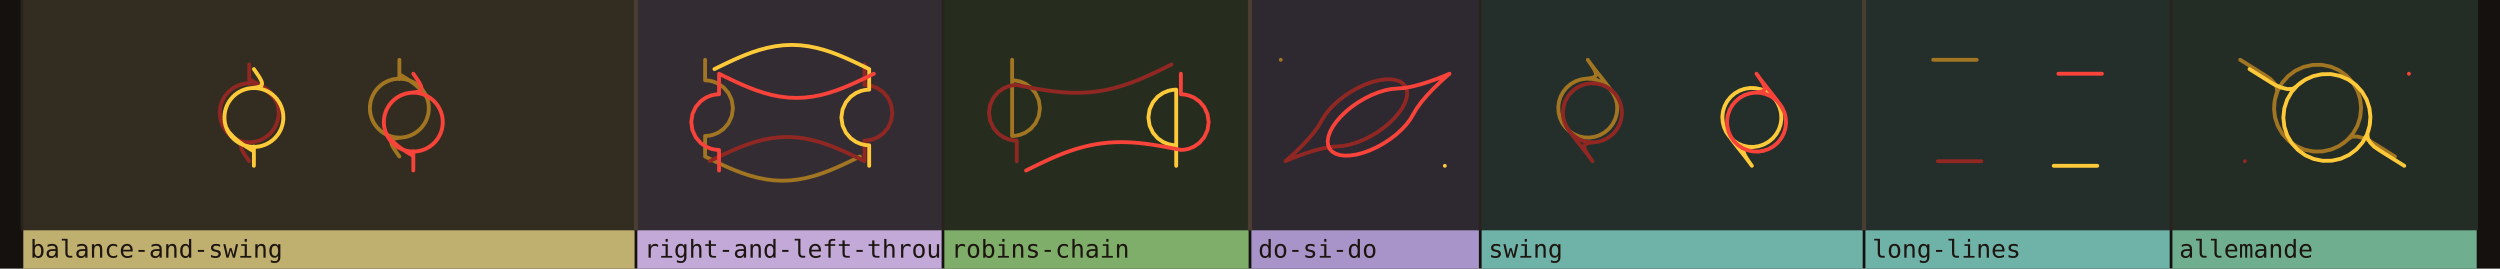
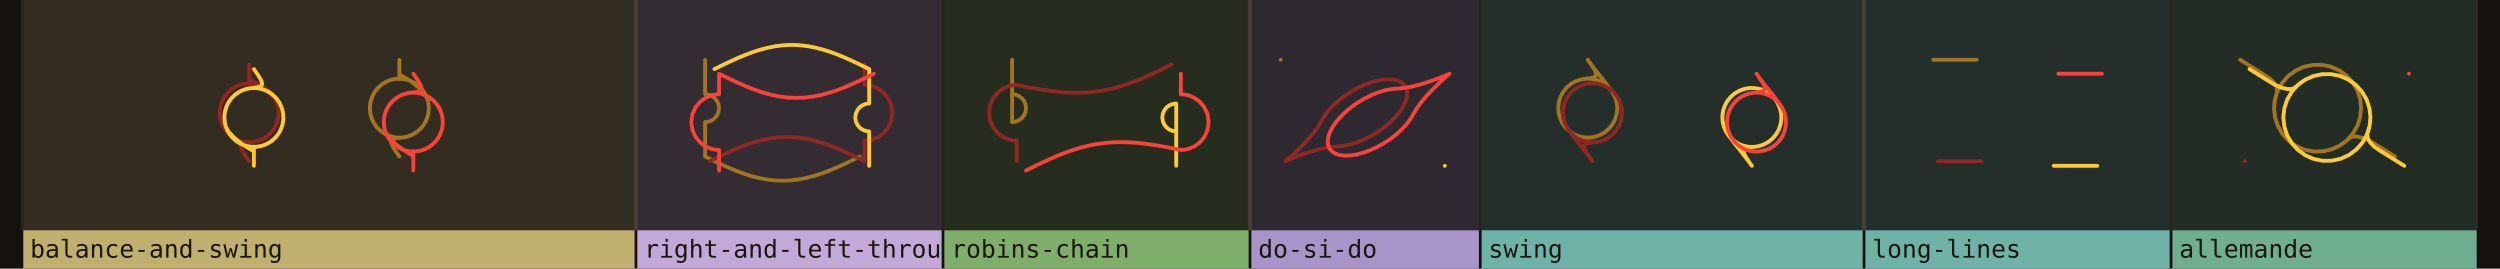
<svg xmlns="http://www.w3.org/2000/svg" viewBox="0 0 912 98" width="912" height="98" role="img">
  <rect width="912" height="98" fill="#14110f" />
  <svg x="8" y="0" width="224" height="84" viewBox="0 0 224 84">
    <rect width="224" height="84" fill="#c0b070" fill-opacity="0.18" />
    <path d="M137.69 21.81L137.69 22.12L137.69 22.92L137.69 24.01L137.69 25.22L137.69 26.33L137.69 27.19L137.69 27.91L137.69 28.48L137.69 28.81L137.69 28.87L137.69 28.87L137.69 28.87L137.69 28.87L137.69 28.84L137.69 28.52L137.69 27.95L137.69 27.25L137.69 26.48L137.69 25.8L137.69 25.33L137.69 25.2L137.69 25.2L137.69 25.2L137.69 25.2L137.69 25.2L137.69 25.2L137.69 25.2L137.69 25.2L137.69 25.5L137.69 26.15L137.69 26.81L137.69 27.1L137.95 27.26L138.7 27.69L139.88 28.4L141.42 29.4L143.24 30.72L145.14 32.34L146.82 34.16L147.86 35.93L148.3 37.66L148.45 39.64L148.23 41.65L147.63 43.58L146.69 45.36L145.43 46.94L143.89 48.25L142.14 49.26L140.23 49.92L138.23 50.21L136.21 50.12L134.25 49.66L132.4 48.84L130.74 47.68L129.33 46.24L128.2 44.56L127.42 42.7L126.99 40.73L126.94 38.71L127.27 36.71L127.97 34.82L129 33.08L130.35 31.57L131.95 30.34L133.75 29.43L135.69 28.87L137.71 28.69L139.72 28.88L141.66 29.44L143.46 30.36L145.05 31.6L146.39 33.12L147.42 34.85L148.11 36.75L148.43 38.75L148.37 40.77L147.94 42.74L147.15 44.6L146.02 46.28L144.6 47.71L142.93 48.86L141.09 49.67L139.12 50.13L137.1 50.21L135.1 49.91L133.19 49.24L131.44 48.23L129.91 46.91L128.66 45.33L127.72 43.54L127.13 41.6L126.92 39.6L127.08 37.58L127.62 35.63L128.51 33.82L129.72 32.21L131.22 30.85L132.94 29.79L134.83 29.07L136.82 28.72L138.84 28.75L140.82 29.15L142.69 29.92L144.38 31.02L145.84 32.42L147.01 34.06L147.85 35.9L148.34 37.86L148.45 39.88L148.18 41.88L147.54 43.8L146.55 45.56L145.26 47.11L143.69 48.39L141.92 49.36L140.05 49.96L138.3 50.21L136.76 50.4L135.6 50.69L134.91 51.13L134.69 51.76L134.86 52.58L135.32 53.55L135.95 54.57L136.6 55.54L137.17 56.36L137.55 56.9L137.69 57.1" fill="none" stroke="#a17521" stroke-width="1.4" stroke-linecap="round" stroke-linejoin="round" />
    <path d="M82.92 23.51L82.92 23.82L82.92 24.61L82.92 25.71L82.92 26.91L82.92 28.03L82.92 28.89L82.92 29.61L82.92 30.17L82.92 30.51L82.92 30.56L82.92 30.56L82.92 30.56L82.92 30.56L82.92 30.53L82.92 30.22L82.92 29.65L82.92 28.95L82.92 28.18L82.92 27.49L82.92 27.03L82.92 26.9L82.92 26.9L82.92 26.9L82.92 26.9L82.92 26.9L82.92 26.9L82.92 26.9L82.92 26.9L82.92 27.2L82.92 27.85L82.92 28.5L82.92 28.8L83.19 28.95L83.94 29.39L85.11 30.1L86.66 31.1L88.48 32.41L90.38 34.03L92.06 35.86L93.09 37.62L93.54 39.36L93.69 41.33L93.46 43.34L92.87 45.27L91.92 47.06L90.66 48.64L89.13 49.95L87.37 50.96L85.46 51.62L83.47 51.91L81.45 51.82L79.48 51.36L77.63 50.53L75.98 49.38L74.56 47.94L73.44 46.26L72.65 44.4L72.23 42.42L72.18 40.4L72.51 38.41L73.2 36.51L74.24 34.78L75.58 33.27L77.18 32.04L78.99 31.13L80.93 30.57L82.94 30.38L84.95 30.58L86.89 31.14L88.69 32.06L90.29 33.3L91.63 34.81L92.66 36.55L93.34 38.45L93.67 40.44L93.61 42.46L93.18 44.44L92.38 46.3L91.25 47.97L89.83 49.41L88.17 50.55L86.32 51.37L84.35 51.82L82.33 51.9L80.33 51.61L78.43 50.94L76.68 49.93L75.15 48.61L73.89 47.02L72.96 45.23L72.37 43.3L72.15 41.29L72.32 39.28L72.85 37.33L73.74 35.52L74.96 33.9L76.45 32.54L78.17 31.49L80.06 30.77L82.05 30.42L84.07 30.44L86.05 30.85L87.92 31.61L89.61 32.72L91.07 34.12L92.24 35.76L93.09 37.6L93.57 39.56L93.68 41.58L93.41 43.58L92.77 45.5L91.79 47.26L90.49 48.81L88.93 50.09L87.15 51.05L85.29 51.66L83.54 51.91L81.99 52.1L80.83 52.38L80.14 52.82L79.92 53.46L80.1 54.28L80.56 55.24L81.18 56.26L81.83 57.24L82.4 58.05L82.78 58.6L82.92 58.8" fill="none" stroke="#902722" stroke-width="1.4" stroke-linecap="round" stroke-linejoin="round" />
    <path d="M84.62 60.49L84.62 60.18L84.62 59.39L84.62 58.29L84.62 57.09L84.62 55.97L84.62 55.11L84.62 54.39L84.62 53.83L84.62 53.49L84.62 53.44L84.62 53.44L84.62 53.44L84.62 53.44L84.62 53.47L84.62 53.78L84.62 54.35L84.62 55.05L84.62 55.82L84.62 56.51L84.62 56.97L84.62 57.1L84.62 57.1L84.62 57.1L84.62 57.1L84.62 57.1L84.62 57.1L84.62 57.1L84.62 57.1L84.62 56.8L84.62 56.15L84.62 55.5L84.62 55.2L84.35 55.05L83.6 54.61L82.43 53.9L80.88 52.9L79.06 51.59L77.16 49.97L75.48 48.14L74.44 46.38L74 44.64L73.85 42.67L74.07 40.66L74.67 38.73L75.61 36.94L76.88 35.36L78.41 34.05L80.16 33.04L82.07 32.38L84.07 32.09L86.09 32.18L88.06 32.64L89.9 33.47L91.56 34.62L92.98 36.06L94.1 37.74L94.89 39.6L95.31 41.58L95.36 43.6L95.03 45.59L94.34 47.49L93.3 49.22L91.95 50.73L90.35 51.96L88.55 52.87L86.61 53.43L84.6 53.62L82.59 53.42L80.65 52.86L78.85 51.94L77.25 50.7L75.91 49.19L74.88 47.45L74.19 45.55L73.87 43.56L73.93 41.54L74.36 39.56L75.16 37.7L76.28 36.03L77.7 34.59L79.37 33.45L81.22 32.63L83.19 32.18L85.2 32.1L87.2 32.39L89.11 33.06L90.86 34.07L92.39 35.39L93.64 36.98L94.58 38.77L95.17 40.7L95.39 42.71L95.22 44.72L94.69 46.67L93.79 48.48L92.58 50.1L91.09 51.46L89.36 52.51L87.48 53.23L85.49 53.58L83.47 53.56L81.49 53.15L79.62 52.39L77.92 51.28L76.46 49.88L75.29 48.24L74.45 46.4L73.97 44.44L73.86 42.42L74.13 40.42L74.76 38.5L75.75 36.74L77.05 35.19L78.61 33.91L80.38 32.95L82.25 32.34L84 32.09L85.54 31.9L86.7 31.62L87.39 31.18L87.62 30.54L87.44 29.72L86.98 28.76L86.36 27.74L85.7 26.76L85.14 25.95L84.76 25.4L84.62 25.2" fill="none" stroke="#ffca39" stroke-width="1.4" stroke-linecap="round" stroke-linejoin="round" />
    <path d="M142.78 62.19L142.78 61.88L142.78 61.08L142.78 59.99L142.78 58.78L142.78 57.67L142.78 56.81L142.78 56.09L142.78 55.52L142.78 55.19L142.78 55.13L142.78 55.13L142.78 55.13L142.78 55.13L142.78 55.16L142.78 55.48L142.78 56.05L142.78 56.75L142.78 57.52L142.78 58.2L142.78 58.67L142.78 58.8L142.78 58.8L142.78 58.8L142.78 58.8L142.78 58.8L142.78 58.8L142.78 58.8L142.78 58.8L142.78 58.5L142.78 57.85L142.78 57.19L142.78 56.9L142.51 56.74L141.76 56.31L140.58 55.6L139.04 54.6L137.22 53.28L135.32 51.66L133.64 49.84L132.6 48.07L132.16 46.34L132.01 44.36L132.23 42.35L132.83 40.42L133.77 38.64L135.03 37.06L136.57 35.75L138.32 34.74L140.23 34.08L142.23 33.79L144.25 33.88L146.22 34.34L148.06 35.16L149.72 36.32L151.14 37.76L152.26 39.44L153.04 41.3L153.47 43.27L153.52 45.29L153.19 47.29L152.5 49.18L151.46 50.92L150.11 52.43L148.51 53.66L146.71 54.57L144.77 55.13L142.76 55.31L140.74 55.12L138.81 54.56L137.01 53.64L135.41 52.4L134.07 50.88L133.04 49.15L132.35 47.25L132.03 45.25L132.09 43.23L132.52 41.26L133.32 39.4L134.44 37.72L135.86 36.29L137.53 35.14L139.38 34.33L141.35 33.87L143.36 33.79L145.36 34.09L147.27 34.76L149.02 35.77L150.55 37.09L151.8 38.67L152.74 40.46L153.33 42.4L153.54 44.4L153.38 46.42L152.85 48.37L151.95 50.18L150.74 51.79L149.25 53.15L147.52 54.21L145.63 54.93L143.65 55.28L141.62 55.25L139.65 54.85L137.78 54.08L136.08 52.98L134.62 51.58L133.45 49.94L132.61 48.1L132.13 46.14L132.02 44.12L132.29 42.12L132.92 40.2L133.91 38.44L135.21 36.89L136.77 35.61L138.54 34.64L140.41 34.04L142.16 33.79L143.7 33.6L144.86 33.31L145.55 32.87L145.78 32.24L145.6 31.42L145.14 30.45L144.52 29.43L143.86 28.46L143.3 27.64L142.92 27.1L142.78 26.9" fill="none" stroke="#f8433a" stroke-width="1.4" stroke-linecap="round" stroke-linejoin="round" />
  </svg>
  <path d="M8 0L8 84" stroke="#2a221c" stroke-width="1" fill="none" />
  <svg x="8" y="84" width="224" height="14" viewBox="0 0 224 14">
    <rect x="0.5" width="223" height="14" fill="#c0b070" />
    <text x="3" y="10" fill="#1d1510" font-size="9" font-family="ui-monospace, Menlo, monospace">balance-and-swing</text>
  </svg>
  <svg x="232" y="0" width="112" height="84" viewBox="0 0 112 84">
    <rect width="112" height="84" fill="#c2a9d8" fill-opacity="0.18" />
-     <path d="M81.69 57.1L81.47 57.2L80.86 57.5L79.88 57.98L78.56 58.63L76.93 59.41L75.02 60.3L72.86 61.26L70.49 62.25L67.94 63.21L65.22 64.1L62.39 64.85L59.46 65.43L56.47 65.8L53.45 65.92L50.43 65.8L47.45 65.43L44.52 64.85L41.68 64.1L38.97 63.21L36.42 62.25L34.05 61.26L31.89 60.3L29.98 59.41L28.35 58.63L27.03 57.98L26.05 57.5L25.43 57.2L25.22 57.1L25.22 56.78L25.22 55.93L25.22 54.73L25.22 53.35L25.22 51.97L25.22 50.77L25.22 49.92L25.22 49.6L25.58 49.59L26.59 49.51L28.12 49.18L30.01 48.4L31.98 47.02L33.73 44.99L34.94 42.38L35.37 39.45L34.94 36.52L33.73 33.92L31.98 31.88L30.01 30.51L28.12 29.73L26.59 29.4L25.58 29.32L25.22 29.31L25.22 29.16L25.22 28.75L25.22 28.14L25.22 27.36L25.22 26.49L25.22 25.56L25.22 24.63L25.22 23.75L25.22 22.98L25.22 22.37L25.22 21.96L25.22 21.81" fill="none" stroke="#a17521" stroke-width="1.4" stroke-linecap="round" stroke-linejoin="round" />
+     <path d="M81.69 57.1L81.47 57.2L80.86 57.5L79.88 57.98L78.56 58.63L76.93 59.41L75.02 60.3L72.86 61.26L70.49 62.25L67.94 63.21L65.22 64.1L62.39 64.85L59.46 65.43L56.47 65.8L53.45 65.92L50.43 65.8L47.45 65.43L44.52 64.85L41.68 64.1L38.97 63.21L36.42 62.25L34.05 61.26L31.89 60.3L29.98 59.41L28.35 58.63L27.03 57.98L26.05 57.5L25.43 57.2L25.22 57.1L25.22 56.56L25.22 55.13L25.22 53.12L25.22 50.81L25.22 48.5L25.22 46.49L25.22 45.07L25.22 44.53L25.4 44.52L25.91 44.48L26.67 44.32L27.61 43.93L28.6 43.24L29.48 42.22L30.08 40.92L30.3 39.45L30.08 37.99L29.48 36.69L28.6 35.67L27.61 34.98L26.67 34.59L25.91 34.43L25.4 34.38L25.22 34.38L25.22 34.13L25.22 33.45L25.22 32.42L25.22 31.12L25.22 29.65L25.22 28.1L25.22 26.54L25.22 25.07L25.22 23.77L25.22 22.74L25.22 22.06L25.22 21.81" fill="none" stroke="#a17521" stroke-width="1.4" stroke-linecap="round" stroke-linejoin="round" />
    <path d="M26.92 58.8L27.13 58.69L27.74 58.39L28.73 57.91L30.05 57.27L31.68 56.49L33.59 55.6L35.74 54.64L38.11 53.65L40.67 52.69L43.38 51.8L46.22 51.04L49.14 50.46L52.13 50.1L55.15 49.97L58.17 50.1L61.16 50.46L64.09 51.04L66.92 51.8L69.63 52.69L72.19 53.65L74.56 54.64L76.72 55.6L78.62 56.49L80.26 57.27L81.58 57.91L82.56 58.39L83.17 58.69L83.38 58.8L83.38 58.47L83.38 57.62L83.38 56.42L83.38 55.05L83.38 53.67L83.38 52.47L83.38 51.62L83.38 51.3L83.74 51.29L84.75 51.2L86.28 50.87L88.17 50.1L90.14 48.72L91.89 46.68L93.1 44.08L93.53 41.15L93.1 38.22L91.89 35.62L90.14 33.58L88.17 32.2L86.28 31.43L84.75 31.1L83.74 31.01L83.38 31.01L83.38 30.86L83.38 30.45L83.38 29.83L83.38 29.06L83.38 28.19L83.38 27.26L83.38 26.33L83.38 25.45L83.38 24.68L83.38 24.06L83.38 23.65L83.38 23.51" fill="none" stroke="#902722" stroke-width="1.4" stroke-linecap="round" stroke-linejoin="round" />
-     <path d="M28.62 25.2L28.83 25.1L29.44 24.8L30.42 24.32L31.74 23.68L33.38 22.9L35.28 22.01L37.44 21.05L39.81 20.06L42.37 19.09L45.08 18.21L47.91 17.45L50.84 16.87L53.83 16.51L56.85 16.38L59.87 16.51L62.86 16.87L65.78 17.45L68.62 18.21L71.33 19.09L73.89 20.06L76.26 21.05L78.41 22.01L80.32 22.9L81.95 23.68L83.27 24.32L84.26 24.8L84.87 25.1L85.08 25.2L85.08 25.53L85.08 26.38L85.08 27.58L85.08 28.95L85.08 30.33L85.08 31.53L85.08 32.38L85.08 32.7L84.72 32.71L83.71 32.8L82.18 33.13L80.3 33.9L78.32 35.28L76.58 37.32L75.37 39.92L74.93 42.85L75.37 45.78L76.58 48.38L78.32 50.42L80.3 51.8L82.18 52.57L83.71 52.9L84.72 52.99L85.08 52.99L85.08 53.14L85.08 53.55L85.08 54.17L85.08 54.94L85.08 55.81L85.08 56.74L85.08 57.67L85.08 58.55L85.08 59.32L85.08 59.94L85.08 60.35L85.08 60.49" fill="none" stroke="#ffca39" stroke-width="1.4" stroke-linecap="round" stroke-linejoin="round" />
+     <path d="M28.62 25.2L28.83 25.1L29.44 24.8L30.42 24.32L31.74 23.68L33.38 22.9L35.28 22.01L37.44 21.05L39.81 20.06L42.37 19.09L45.08 18.21L47.91 17.45L50.84 16.87L53.83 16.51L56.85 16.38L59.87 16.51L62.86 16.87L65.78 17.45L68.62 18.21L71.33 19.09L73.89 20.06L76.26 21.05L78.41 22.01L80.32 22.9L81.95 23.68L83.27 24.32L84.26 24.8L84.87 25.1L85.08 25.2L85.08 25.74L85.08 27.17L85.08 29.18L85.08 31.49L85.08 33.8L85.08 35.81L85.08 37.24L85.08 37.78L84.9 37.78L84.4 37.82L83.63 37.99L82.69 38.37L81.7 39.06L80.83 40.08L80.22 41.38L80.01 42.85L80.22 44.31L80.83 45.61L81.7 46.63L82.69 47.32L83.63 47.71L84.4 47.88L84.9 47.92L85.08 47.92L85.08 48.17L85.08 48.85L85.08 49.89L85.08 51.18L85.08 52.65L85.08 54.21L85.08 55.76L85.08 57.23L85.08 58.53L85.08 59.56L85.08 60.25L85.08 60.49" fill="none" stroke="#ffca39" stroke-width="1.4" stroke-linecap="round" stroke-linejoin="round" />
    <path d="M86.78 26.9L86.57 27L85.95 27.3L84.97 27.79L83.65 28.43L82.02 29.21L80.11 30.1L77.95 31.06L75.58 32.05L73.03 33.01L70.32 33.9L67.48 34.66L64.55 35.23L61.57 35.6L58.55 35.72L55.53 35.6L52.54 35.23L49.61 34.66L46.78 33.9L44.06 33.01L41.51 32.05L39.14 31.06L36.98 30.1L35.07 29.21L33.44 28.43L32.12 27.79L31.14 27.3L30.53 27L30.31 26.9L30.31 27.22L30.31 28.07L30.31 29.27L30.31 30.65L30.31 32.03L30.31 33.23L30.31 34.08L30.31 34.4L29.96 34.41L28.95 34.49L27.41 34.82L25.53 35.6L23.56 36.98L21.81 39.01L20.6 41.62L20.17 44.55L20.6 47.48L21.81 50.08L23.56 52.12L25.53 53.49L27.41 54.27L28.95 54.6L29.96 54.68L30.31 54.69L30.31 54.84L30.31 55.25L30.31 55.86L30.31 56.64L30.31 57.51L30.31 58.44L30.31 59.37L30.31 60.25L30.31 61.02L30.31 61.63L30.31 62.04L30.31 62.19" fill="none" stroke="#f8433a" stroke-width="1.4" stroke-linecap="round" stroke-linejoin="round" />
  </svg>
  <path d="M232 0L232 84" stroke="#2a221c" stroke-width="1" fill="none" />
  <svg x="232" y="84" width="112" height="14" viewBox="0 0 112 14">
    <rect x="0.5" width="111" height="14" fill="#c2a9d8" />
    <text x="3" y="10" fill="#1d1510" font-size="9" font-family="ui-monospace, Menlo, monospace">right-and-left-through</text>
  </svg>
  <svg x="344" y="0" width="112" height="84" viewBox="0 0 112 84">
    <rect width="112" height="84" fill="#7fae6a" fill-opacity="0.18" />
-     <path d="M25.22 21.81L25.22 21.87L25.22 22.06L25.22 22.36L25.22 22.76L25.22 23.27L25.22 23.87L25.22 24.55L25.22 25.32L25.22 26.15L25.22 27.05L25.22 28.01L25.22 29.01L25.22 30.06L25.22 31.15L25.22 32.26L25.22 33.4L25.22 34.55L25.22 35.7L25.22 36.86L25.22 38.01L25.22 39.15L25.22 40.26L25.22 41.35L25.22 42.4L25.22 43.4L25.22 44.36L25.22 45.26L25.22 46.09L25.22 46.86L25.22 47.54L25.22 48.14L25.22 48.65L25.22 49.05L25.22 49.35L25.22 49.54L25.22 49.6L25.58 49.59L26.59 49.51L28.12 49.18L30.01 48.4L31.98 47.02L33.73 44.99L34.94 42.38L35.37 39.45L34.94 36.52L33.73 33.92L31.98 31.88L30.01 30.51L28.12 29.73L26.59 29.4L25.58 29.32L25.22 29.31L25.22 29.16L25.22 28.75L25.22 28.14L25.22 27.36L25.22 26.49L25.22 25.56L25.22 24.63L25.22 23.75L25.22 22.98L25.22 22.37L25.22 21.96L25.22 21.81" fill="none" stroke="#a17521" stroke-width="1.4" stroke-linecap="round" stroke-linejoin="round" />
+     <path d="M25.22 21.81L25.22 21.88L25.22 22.06L25.22 22.37L25.22 22.79L25.22 23.3L25.22 23.91L25.22 24.6L25.22 25.36L25.22 26.19L25.22 27.08L25.22 28.02L25.22 29L25.22 30.01L25.22 31.05L25.22 32.11L25.22 33.17L25.22 34.23L25.22 35.29L25.22 36.33L25.22 37.34L25.22 38.32L25.22 39.26L25.22 40.15L25.22 40.98L25.22 41.74L25.22 42.43L25.22 43.04L25.22 43.55L25.22 43.97L25.22 44.27L25.22 44.46L25.22 44.53L25.22 44.53L25.22 44.53L25.22 44.53L25.22 44.53L25.4 44.52L25.91 44.48L26.67 44.32L27.61 43.93L28.6 43.24L29.48 42.22L30.08 40.92L30.3 39.45L30.08 37.99L29.48 36.69L28.6 35.67L27.61 34.98L26.67 34.59L25.91 34.43L25.4 34.38L25.22 34.38L25.22 34.13L25.22 33.45L25.22 32.42L25.22 31.12L25.22 29.65L25.22 28.1L25.22 26.54L25.22 25.07L25.22 23.77L25.22 22.74L25.22 22.06L25.22 21.81" fill="none" stroke="#a17521" stroke-width="1.4" stroke-linecap="round" stroke-linejoin="round" />
    <path d="M83.38 23.51L83.26 23.57L82.9 23.75L82.32 24.03L81.53 24.42L80.55 24.91L79.39 25.47L78.06 26.12L76.57 26.82L74.94 27.56L73.19 28.34L71.31 29.13L69.34 29.9L67.27 30.65L65.11 31.35L62.9 31.99L60.62 32.55L58.31 33.01L55.96 33.38L53.61 33.64L51.25 33.79L48.91 33.85L46.6 33.81L44.34 33.7L42.15 33.51L40.04 33.28L38.02 33.01L36.13 32.72L34.36 32.42L32.74 32.13L31.29 31.86L30.02 31.62L28.94 31.41L28.08 31.24L27.45 31.11L27.05 31.03L26.92 31.01L26.56 31.01L25.55 31.1L24.02 31.43L22.14 32.2L20.16 33.58L18.42 35.62L17.21 38.22L16.77 41.15L17.21 44.08L18.42 46.68L20.16 48.72L22.14 50.1L24.02 50.87L25.55 51.2L26.56 51.29L26.92 51.3L26.92 51.44L26.92 51.85L26.92 52.47L26.92 53.24L26.92 54.12L26.92 55.05L26.92 55.98L26.92 56.85L26.92 57.62L26.92 58.24L26.92 58.65L26.92 58.8" fill="none" stroke="#902722" stroke-width="1.4" stroke-linecap="round" stroke-linejoin="round" />
-     <path d="M85.08 60.49L85.08 60.43L85.08 60.25L85.08 59.95L85.08 59.54L85.08 59.03L85.08 58.43L85.08 57.75L85.08 56.99L85.08 56.15L85.08 55.25L85.08 54.29L85.08 53.29L85.08 52.24L85.08 51.15L85.08 50.04L85.08 48.9L85.08 47.75L85.08 46.6L85.08 45.44L85.08 44.29L85.08 43.16L85.08 42.04L85.08 40.96L85.08 39.91L85.08 38.9L85.08 37.94L85.08 37.05L85.08 36.21L85.08 35.45L85.08 34.76L85.08 34.16L85.08 33.66L85.08 33.25L85.08 32.95L85.08 32.77L85.08 32.7L84.72 32.71L83.71 32.8L82.18 33.13L80.3 33.9L78.32 35.28L76.58 37.32L75.37 39.92L74.93 42.85L75.37 45.78L76.58 48.38L78.32 50.42L80.3 51.8L82.18 52.57L83.71 52.9L84.72 52.99L85.08 52.99L85.08 53.14L85.08 53.55L85.08 54.17L85.08 54.94L85.08 55.81L85.08 56.74L85.08 57.67L85.08 58.55L85.08 59.32L85.08 59.94L85.08 60.35L85.08 60.49" fill="none" stroke="#ffca39" stroke-width="1.4" stroke-linecap="round" stroke-linejoin="round" />
+     <path d="M85.08 60.49L85.08 60.43L85.08 60.24L85.08 59.93L85.08 59.52L85.08 59L85.08 58.4L85.08 57.71L85.08 56.94L85.08 56.11L85.08 55.22L85.08 54.29L85.08 53.31L85.08 52.29L85.08 51.25L85.08 50.2L85.08 49.13L85.08 48.07L85.08 47.02L85.08 45.98L85.08 44.96L85.08 43.98L85.08 43.04L85.08 42.16L85.08 41.33L85.08 40.56L85.08 39.87L85.08 39.27L85.08 38.75L85.08 38.34L85.08 38.03L85.08 37.84L85.08 37.78L85.08 37.78L85.08 37.78L85.08 37.78L85.08 37.78L84.9 37.78L84.4 37.82L83.63 37.99L82.69 38.37L81.7 39.06L80.83 40.08L80.22 41.38L80.01 42.85L80.22 44.31L80.83 45.61L81.7 46.63L82.69 47.32L83.63 47.71L84.4 47.88L84.9 47.92L85.08 47.92L85.08 48.17L85.08 48.85L85.08 49.89L85.08 51.18L85.08 52.65L85.08 54.21L85.08 55.76L85.08 57.23L85.08 58.53L85.08 59.56L85.08 60.25L85.08 60.49" fill="none" stroke="#ffca39" stroke-width="1.4" stroke-linecap="round" stroke-linejoin="round" />
    <path d="M30.31 62.19L30.44 62.13L30.79 61.95L31.38 61.66L32.16 61.27L33.15 60.79L34.31 60.22L35.64 59.58L37.13 58.88L38.75 58.13L40.51 57.36L42.38 56.57L44.36 55.79L46.43 55.04L48.58 54.34L50.8 53.71L53.07 53.15L55.39 52.68L57.73 52.32L60.09 52.06L62.45 51.9L64.79 51.85L67.09 51.88L69.35 52L71.55 52.18L73.66 52.42L75.67 52.69L77.57 52.98L79.34 53.27L80.95 53.56L82.41 53.83L83.68 54.08L84.75 54.29L85.62 54.46L86.25 54.59L86.64 54.66L86.78 54.69L87.13 54.68L88.14 54.6L89.68 54.27L91.56 53.49L93.53 52.12L95.28 50.08L96.49 47.48L96.92 44.55L96.49 41.62L95.28 39.01L93.53 36.98L91.56 35.6L89.68 34.82L88.14 34.49L87.13 34.41L86.78 34.4L86.78 34.25L86.78 33.84L86.78 33.23L86.78 32.46L86.78 31.58L86.78 30.65L86.78 29.72L86.78 28.85L86.78 28.07L86.78 27.46L86.78 27.05L86.78 26.9" fill="none" stroke="#f8433a" stroke-width="1.4" stroke-linecap="round" stroke-linejoin="round" />
  </svg>
  <path d="M344 0L344 84" stroke="#2a221c" stroke-width="1" fill="none" />
  <svg x="344" y="84" width="112" height="14" viewBox="0 0 112 14">
    <rect x="0.5" width="111" height="14" fill="#7fae6a" />
    <text x="3" y="10" fill="#1d1510" font-size="9" font-family="ui-monospace, Menlo, monospace">robins-chain</text>
  </svg>
  <svg x="456" y="0" width="84" height="84" viewBox="0 0 84 84">
    <rect width="84" height="84" fill="#a894c8" fill-opacity="0.18" />
    <path d="M11.22 21.81L11.22 21.81L11.22 21.81L11.22 21.81L11.22 21.81L11.22 21.81L11.22 21.81L11.22 21.81L11.22 21.81L11.22 21.81L11.22 21.81L11.22 21.81L11.22 21.81L11.22 21.81L11.22 21.81L11.22 21.81L11.22 21.81L11.22 21.81L11.22 21.81L11.22 21.81L11.22 21.81L11.22 21.81L11.22 21.81L11.22 21.81L11.22 21.81L11.22 21.81L11.22 21.81L11.22 21.81L11.22 21.81L11.22 21.81L11.22 21.81L11.22 21.81L11.22 21.81L11.22 21.81L11.22 21.81L11.22 21.81L11.22 21.81L11.22 21.81L11.22 21.81L11.22 21.81L11.22 21.81L11.22 21.81L11.22 21.81L11.22 21.81L11.22 21.81L11.22 21.81L11.22 21.81L11.22 21.81L11.22 21.81" fill="none" stroke="#a17521" stroke-width="1.4" stroke-linecap="round" stroke-linejoin="round" />
    <path d="M12.92 58.8L13.42 58.37L14.73 57.22L16.61 55.49L18.8 53.35L21.07 50.95L23.18 48.48L24.91 46.1L26.13 44.02L27.24 42.15L28.68 40.27L30.42 38.41L32.41 36.61L34.6 34.92L36.96 33.38L39.41 32.02L41.9 30.87L44.37 29.97L46.77 29.34L49.03 28.98L51.11 28.92L52.95 29.14L54.52 29.64L55.76 30.42L56.66 31.46L57.2 32.72L57.35 34.18L57.12 35.81L56.51 37.56L55.54 39.4L54.23 41.28L52.61 43.16L50.72 44.99L48.6 46.72L46.3 48.33L43.89 49.77L41.4 51L38.92 52L36.48 52.74L34.16 53.21L32 53.4L29.59 53.59L26.69 54.1L23.54 54.9L20.39 55.9L17.51 56.93L15.13 57.86L13.52 58.53L12.92 58.8" fill="none" stroke="#902722" stroke-width="1.4" stroke-linecap="round" stroke-linejoin="round" />
    <path d="M71.08 60.49L71.08 60.49L71.08 60.49L71.08 60.49L71.08 60.49L71.08 60.49L71.08 60.49L71.08 60.49L71.08 60.49L71.08 60.49L71.08 60.49L71.08 60.49L71.08 60.49L71.08 60.49L71.08 60.49L71.08 60.49L71.08 60.49L71.08 60.49L71.08 60.49L71.08 60.49L71.08 60.49L71.08 60.49L71.08 60.49L71.08 60.49L71.08 60.49L71.08 60.49L71.08 60.49L71.08 60.49L71.08 60.49L71.08 60.49L71.08 60.49L71.08 60.49L71.08 60.49L71.08 60.49L71.08 60.49L71.08 60.49L71.08 60.49L71.08 60.49L71.08 60.49L71.08 60.49L71.08 60.49L71.08 60.49L71.08 60.49L71.08 60.49L71.08 60.49L71.08 60.49L71.08 60.49L71.08 60.49L71.08 60.49" fill="none" stroke="#ffca39" stroke-width="1.4" stroke-linecap="round" stroke-linejoin="round" />
    <path d="M72.78 26.9L72.28 27.32L70.97 28.48L69.09 30.21L66.89 32.35L64.62 34.75L62.52 37.22L60.79 39.6L59.56 41.68L58.45 43.54L57.01 45.43L55.28 47.29L53.29 49.09L51.09 50.78L48.74 52.32L46.29 53.68L43.8 54.82L41.33 55.72L38.93 56.36L36.66 56.71L34.59 56.78L32.74 56.56L31.18 56.05L29.93 55.27L29.03 54.24L28.5 52.98L28.35 51.52L28.57 49.89L29.18 48.14L30.15 46.3L31.47 44.42L33.09 42.54L34.98 40.71L37.1 38.97L39.39 37.37L41.81 35.93L44.29 34.7L46.78 33.7L49.22 32.95L51.54 32.48L53.7 32.3L56.11 32.11L59.01 31.6L62.15 30.79L65.3 29.8L68.19 28.77L70.57 27.84L72.18 27.16L72.78 26.9" fill="none" stroke="#f8433a" stroke-width="1.4" stroke-linecap="round" stroke-linejoin="round" />
  </svg>
  <path d="M456 0L456 84" stroke="#2a221c" stroke-width="1" fill="none" />
  <svg x="456" y="84" width="84" height="14" viewBox="0 0 84 14">
    <rect x="0.5" width="83" height="14" fill="#a894c8" />
    <text x="3" y="10" fill="#1d1510" font-size="9" font-family="ui-monospace, Menlo, monospace">do-si-do</text>
  </svg>
  <svg x="540" y="0" width="140" height="84" viewBox="0 0 140 84">
    <rect width="140" height="84" fill="#6fb3a8" fill-opacity="0.18" />
    <path d="M39.22 21.81L39.49 22.19L40.24 23.23L41.41 24.78L42.95 26.75L44.77 29.03L46.66 31.48L48.34 33.89L49.37 35.86L49.83 37.57L49.99 39.53L49.79 41.51L49.23 43.43L48.32 45.21L47.1 46.8L45.61 48.13L43.9 49.16L42.02 49.85L40.05 50.19L38.05 50.16L36.1 49.76L34.24 49L32.57 47.92L31.12 46.54L29.95 44.92L29.09 43.11L28.59 41.18L28.46 39.18L28.69 37.2L29.29 35.29L30.23 33.53L31.48 31.97L33 30.67L34.73 29.67L36.62 29.01L38.59 28.7L40.59 28.77L42.54 29.21L44.38 30L46.04 31.12L47.46 32.52L48.6 34.16L49.42 35.98L49.88 37.93L49.98 39.93L49.71 41.91L49.08 43.8L48.1 45.55L46.82 47.08L45.28 48.36L43.53 49.32L41.63 49.95L39.65 50.21L37.66 50.11L35.71 49.64L33.89 48.81L32.26 47.67L30.86 46.24L29.75 44.57L28.97 42.73L28.54 40.78L28.48 38.78L28.78 36.81L29.45 34.92L30.46 33.2L31.77 31.69L33.33 30.44L35.1 29.51L36.95 28.93L38.68 28.69L40.21 28.51L41.35 28.23L42.02 27.79L42.24 27.15L42.05 26.33L41.59 25.36L40.96 24.34L40.31 23.37L39.74 22.55L39.36 22.01L39.22 21.81" fill="none" stroke="#a17521" stroke-width="1.4" stroke-linecap="round" stroke-linejoin="round" />
    <path d="M40.92 58.8L40.65 58.41L39.9 57.38L38.73 55.82L37.19 53.86L35.38 51.58L33.48 49.13L31.81 46.72L30.77 44.75L30.32 43.04L30.15 41.08L30.35 39.09L30.91 37.17L31.82 35.39L33.04 33.81L34.53 32.48L36.25 31.45L38.12 30.75L40.09 30.41L42.09 30.45L44.05 30.85L45.9 31.6L47.58 32.69L49.03 34.06L50.2 35.68L51.05 37.49L51.55 39.43L51.69 41.42L51.45 43.41L50.85 45.31L49.91 47.08L48.66 48.64L47.14 49.94L45.41 50.94L43.53 51.6L41.55 51.9L39.55 51.83L37.6 51.4L35.76 50.61L34.11 49.49L32.68 48.09L31.54 46.45L30.73 44.62L30.26 42.68L30.16 40.68L30.43 38.7L31.07 36.8L32.04 35.06L33.32 33.52L34.86 32.25L36.61 31.28L38.51 30.66L40.49 30.39L42.49 30.5L44.43 30.97L46.25 31.79L47.89 32.94L49.29 34.37L50.39 36.03L51.18 37.87L51.61 39.82L51.67 41.82L51.36 43.8L50.69 45.68L49.68 47.41L48.38 48.92L46.81 50.17L45.05 51.1L43.2 51.68L41.46 51.91L39.94 52.09L38.79 52.38L38.12 52.82L37.91 53.45L38.09 54.28L38.56 55.24L39.18 56.26L39.83 57.24L40.4 58.05L40.78 58.6L40.92 58.8" fill="none" stroke="#902722" stroke-width="1.4" stroke-linecap="round" stroke-linejoin="round" />
    <path d="M99.08 60.49L98.81 60.11L98.06 59.08L96.89 57.52L95.35 55.55L93.54 53.27L91.64 50.82L89.97 48.42L88.93 46.44L88.48 44.73L88.31 42.78L88.51 40.79L89.07 38.87L89.98 37.09L91.2 35.51L92.69 34.18L94.41 33.15L96.28 32.45L98.25 32.11L100.25 32.14L102.21 32.54L104.06 33.3L105.74 34.38L107.19 35.76L108.36 37.38L109.21 39.19L109.71 41.13L109.85 43.12L109.61 45.1L109.01 47.01L108.07 48.78L106.82 50.34L105.3 51.64L103.57 52.64L101.69 53.3L99.71 53.6L97.71 53.53L95.76 53.09L93.92 52.3L92.27 51.19L90.84 49.78L89.7 48.14L88.89 46.32L88.42 44.37L88.32 42.38L88.59 40.4L89.23 38.5L90.2 36.76L91.48 35.22L93.02 33.95L94.77 32.98L96.67 32.35L98.65 32.09L100.65 32.19L102.59 32.67L104.41 33.49L106.05 34.64L107.45 36.07L108.55 37.73L109.34 39.57L109.77 41.52L109.83 43.52L109.52 45.49L108.85 47.38L107.84 49.11L106.54 50.62L104.97 51.86L103.2 52.8L101.36 53.37L99.62 53.61L98.1 53.79L96.95 54.07L96.28 54.51L96.07 55.15L96.25 55.97L96.71 56.94L97.34 57.96L97.99 58.94L98.56 59.75L98.94 60.29L99.08 60.49" fill="none" stroke="#ffca39" stroke-width="1.4" stroke-linecap="round" stroke-linejoin="round" />
    <path d="M100.78 26.9L101.05 27.28L101.79 28.32L102.97 29.87L104.51 31.84L106.32 34.12L108.22 36.57L109.89 38.98L110.93 40.95L111.38 42.66L111.55 44.62L111.35 46.61L110.78 48.52L109.88 50.3L108.66 51.89L107.16 53.22L105.45 54.25L103.58 54.94L101.61 55.28L99.61 55.25L97.65 54.85L95.8 54.09L94.12 53.01L92.67 51.63L91.5 50.01L90.65 48.2L90.15 46.27L90.01 44.27L90.25 42.29L90.85 40.38L91.79 38.62L93.04 37.06L94.55 35.76L96.28 34.76L98.17 34.1L100.15 33.8L102.15 33.86L104.1 34.3L105.93 35.09L107.59 36.21L109.01 37.61L110.15 39.25L110.97 41.08L111.44 43.02L111.54 45.02L111.26 47L110.63 48.89L109.66 50.64L108.38 52.18L106.84 53.45L105.09 54.41L103.19 55.04L101.21 55.31L99.21 55.2L97.27 54.73L95.45 53.9L93.81 52.76L92.41 51.33L91.3 49.66L90.52 47.83L90.09 45.87L90.03 43.87L90.34 41.9L91.01 40.02L92.01 38.29L93.32 36.78L94.88 35.53L96.65 34.6L98.5 34.02L100.24 33.78L101.76 33.6L102.9 33.32L103.58 32.88L103.79 32.25L103.61 31.42L103.14 30.46L102.52 29.43L101.86 28.46L101.3 27.64L100.92 27.1L100.78 26.9" fill="none" stroke="#f8433a" stroke-width="1.4" stroke-linecap="round" stroke-linejoin="round" />
  </svg>
  <path d="M540 0L540 84" stroke="#2a221c" stroke-width="1" fill="none" />
  <svg x="540" y="84" width="140" height="14" viewBox="0 0 140 14">
    <rect x="0.5" width="139" height="14" fill="#6fb3a8" />
    <text x="3" y="10" fill="#1d1510" font-size="9" font-family="ui-monospace, Menlo, monospace">swing</text>
  </svg>
  <svg x="680" y="0" width="112" height="84" viewBox="0 0 112 84">
    <rect width="112" height="84" fill="#6fb3a8" fill-opacity="0.18" />
    <path d="M25.22 21.81L25.26 21.81L25.38 21.81L25.57 21.81L25.83 21.81L26.16 21.81L26.56 21.81L27.03 21.81L27.55 21.81L28.13 21.81L28.75 21.81L29.42 21.81L30.12 21.81L30.86 21.81L31.61 21.81L32.38 21.81L33.16 21.81L33.94 21.81L34.71 21.81L35.47 21.81L36.2 21.81L36.91 21.81L37.57 21.81L38.2 21.81L38.78 21.81L39.3 21.81L39.77 21.81L40.17 21.81L40.5 21.81L40.76 21.81L40.95 21.81L41.06 21.81L41.1 21.81L41.06 21.81L40.95 21.81L40.76 21.81L40.5 21.81L40.17 21.81L39.77 21.81L39.3 21.81L38.78 21.81L38.2 21.81L37.57 21.81L36.91 21.81L36.2 21.81L35.47 21.81L34.71 21.81L33.94 21.81L33.16 21.81L32.38 21.81L31.61 21.81L30.86 21.81L30.12 21.81L29.42 21.81L28.75 21.81L28.13 21.81L27.55 21.81L27.03 21.81L26.56 21.81L26.16 21.81L25.83 21.81L25.57 21.81L25.38 21.81L25.26 21.81L25.22 21.81" fill="none" stroke="#a17521" stroke-width="1.4" stroke-linecap="round" stroke-linejoin="round" />
    <path d="M26.92 58.8L26.96 58.8L27.07 58.8L27.26 58.8L27.52 58.8L27.86 58.8L28.26 58.8L28.72 58.8L29.25 58.8L29.82 58.8L30.45 58.8L31.12 58.8L31.82 58.8L32.56 58.8L33.31 58.8L34.08 58.8L34.86 58.8L35.64 58.8L36.41 58.8L37.17 58.8L37.9 58.8L38.6 58.8L39.27 58.8L39.9 58.8L40.47 58.8L41 58.8L41.46 58.8L41.86 58.8L42.2 58.8L42.46 58.8L42.65 58.8L42.76 58.8L42.8 58.8L42.76 58.8L42.65 58.8L42.46 58.8L42.2 58.8L41.86 58.8L41.46 58.8L41 58.8L40.47 58.8L39.9 58.8L39.27 58.8L38.6 58.8L37.9 58.8L37.17 58.8L36.41 58.8L35.64 58.8L34.86 58.8L34.08 58.8L33.31 58.8L32.56 58.8L31.82 58.8L31.12 58.8L30.45 58.8L29.82 58.8L29.25 58.8L28.72 58.8L28.26 58.8L27.86 58.8L27.52 58.8L27.26 58.8L27.07 58.8L26.96 58.8L26.92 58.8" fill="none" stroke="#902722" stroke-width="1.4" stroke-linecap="round" stroke-linejoin="round" />
    <path d="M85.08 60.49L85.04 60.49L84.93 60.49L84.74 60.49L84.48 60.49L84.14 60.49L83.74 60.49L83.28 60.49L82.75 60.49L82.18 60.49L81.55 60.49L80.88 60.49L80.18 60.49L79.44 60.49L78.69 60.49L77.92 60.49L77.14 60.49L76.36 60.49L75.59 60.49L74.83 60.49L74.1 60.49L73.4 60.49L72.73 60.49L72.1 60.49L71.53 60.49L71 60.49L70.54 60.49L70.14 60.49L69.8 60.49L69.54 60.49L69.35 60.49L69.24 60.49L69.2 60.49L69.24 60.49L69.35 60.49L69.54 60.49L69.8 60.49L70.14 60.49L70.54 60.49L71 60.49L71.53 60.49L72.1 60.49L72.73 60.49L73.4 60.49L74.1 60.49L74.83 60.49L75.59 60.49L76.36 60.49L77.14 60.49L77.92 60.49L78.69 60.49L79.44 60.49L80.18 60.49L80.88 60.49L81.55 60.49L82.18 60.49L82.75 60.49L83.28 60.49L83.74 60.49L84.14 60.49L84.48 60.49L84.74 60.49L84.93 60.49L85.04 60.49L85.08 60.49" fill="none" stroke="#ffca39" stroke-width="1.4" stroke-linecap="round" stroke-linejoin="round" />
    <path d="M86.78 26.9L86.74 26.9L86.62 26.9L86.43 26.9L86.17 26.9L85.84 26.9L85.44 26.9L84.97 26.9L84.45 26.9L83.87 26.9L83.25 26.9L82.58 26.9L81.88 26.9L81.14 26.9L80.39 26.9L79.62 26.9L78.84 26.9L78.06 26.9L77.29 26.9L76.53 26.9L75.8 26.9L75.09 26.9L74.43 26.9L73.8 26.9L73.22 26.9L72.7 26.9L72.23 26.9L71.83 26.9L71.5 26.9L71.24 26.9L71.05 26.9L70.94 26.9L70.9 26.9L70.94 26.9L71.05 26.9L71.24 26.9L71.5 26.9L71.83 26.9L72.23 26.9L72.7 26.9L73.22 26.9L73.8 26.9L74.43 26.9L75.09 26.9L75.8 26.9L76.53 26.9L77.29 26.9L78.06 26.9L78.84 26.9L79.62 26.9L80.39 26.9L81.14 26.9L81.88 26.9L82.58 26.9L83.25 26.9L83.87 26.9L84.45 26.9L84.97 26.9L85.44 26.9L85.84 26.9L86.17 26.9L86.43 26.9L86.62 26.9L86.74 26.9L86.78 26.9" fill="none" stroke="#f8433a" stroke-width="1.4" stroke-linecap="round" stroke-linejoin="round" />
  </svg>
  <path d="M680 0L680 84" stroke="#2a221c" stroke-width="1" fill="none" />
  <svg x="680" y="84" width="112" height="14" viewBox="0 0 112 14">
    <rect x="0.5" width="111" height="14" fill="#6fb3a8" />
    <text x="3" y="10" fill="#1d1510" font-size="9" font-family="ui-monospace, Menlo, monospace">long-lines</text>
  </svg>
  <svg x="792" y="0" width="112" height="84" viewBox="0 0 112 84">
    <rect width="112" height="84" fill="#6faf8f" fill-opacity="0.18" />
    <path d="M25.22 21.81L25.61 22.05L26.65 22.7L28.2 23.67L30.1 24.86L32.18 26.16L34.3 27.48L36.24 28.81L37.68 30.32L38.53 31.88L38.69 33.41L38.19 35.06L37.74 37.14L37.58 39.68L37.89 42.62L38.88 45.77L40.53 48.67L42.74 51.17L45.42 53.15L48.46 54.53L51.71 55.24L55.05 55.25L58.31 54.57L61.36 53.23L64.06 51.27L66.3 48.79L67.97 45.91L68.99 42.73L69.33 39.42L68.98 36.1L67.93 32.93L66.25 30.05L64.01 27.59L61.3 25.65L58.24 24.31L54.97 23.65L51.64 23.68L48.38 24.41L45.35 25.8L42.68 27.79L40.48 30.3L38.85 33.21L37.87 36.39L37.58 39.72L37.98 43.03L39.07 46.18L40.79 49.03L43.07 51.47L45.81 53.37L48.88 54.66L52.16 55.28L55.49 55.2L58.61 54.47L61.16 53.34L63.15 52.03L64.63 50.74L65.98 49.86L67.89 49.81L70.25 50.4L72.8 51.56L75.31 53.11L77.71 54.61L79.74 55.89L81.16 56.77L81.69 57.1" fill="none" stroke="#a17521" stroke-width="1.4" stroke-linecap="round" stroke-linejoin="round" />
    <path d="M26.92 58.8L26.92 58.8L26.92 58.8L26.92 58.8L26.92 58.8L26.92 58.8L26.92 58.8L26.92 58.8L26.92 58.8L26.92 58.8L26.92 58.8L26.92 58.8L26.92 58.8L26.92 58.8L26.92 58.8L26.92 58.8L26.92 58.8L26.92 58.8L26.92 58.8L26.92 58.8L26.92 58.8L26.92 58.8L26.92 58.8L26.92 58.8L26.92 58.8L26.92 58.8L26.92 58.8L26.92 58.8L26.92 58.8L26.92 58.8L26.92 58.8L26.92 58.8L26.92 58.8L26.92 58.8L26.92 58.8L26.92 58.8L26.92 58.8L26.92 58.8L26.92 58.8L26.92 58.8L26.92 58.8L26.92 58.8L26.92 58.8L26.92 58.8L26.92 58.8L26.92 58.8L26.92 58.8L26.92 58.8L26.92 58.8L26.92 58.8L26.92 58.8L26.92 58.8L26.92 58.8L26.92 58.8L26.92 58.8L26.92 58.8L26.92 58.8L26.92 58.8L26.92 58.8L26.92 58.8L26.92 58.8L26.92 58.8L26.92 58.8L26.92 58.8L26.92 58.8" fill="none" stroke="#902722" stroke-width="1.4" stroke-linecap="round" stroke-linejoin="round" />
    <path d="M85.08 60.49L84.7 60.25L83.65 59.6L82.1 58.63L80.21 57.45L78.12 56.15L76.01 54.82L74.07 53.5L72.63 51.99L71.78 50.43L71.62 48.89L72.11 47.24L72.56 45.16L72.73 42.62L72.41 39.68L71.42 36.53L69.78 33.63L67.57 31.13L64.88 29.15L61.85 27.78L58.59 27.06L55.25 27.05L51.99 27.73L48.94 29.08L46.24 31.03L44.01 33.51L42.34 36.4L41.31 39.57L40.97 42.89L41.33 46.2L42.37 49.37L44.05 52.25L46.3 54.71L49.01 56.66L52.06 57.99L55.33 58.66L58.66 58.62L61.92 57.9L64.95 56.51L67.62 54.51L69.82 52.01L71.45 49.1L72.43 45.91L72.73 42.59L72.32 39.28L71.24 36.13L69.51 33.27L67.23 30.84L64.5 28.93L61.42 27.64L58.15 27.02L54.81 27.1L51.69 27.83L49.14 28.96L47.15 30.27L45.68 31.56L44.32 32.44L42.41 32.49L40.05 31.9L37.51 30.75L35 29.19L32.6 27.69L30.56 26.42L29.15 25.53L28.62 25.2" fill="none" stroke="#ffca39" stroke-width="1.4" stroke-linecap="round" stroke-linejoin="round" />
    <path d="M86.78 26.9L86.78 26.9L86.78 26.9L86.78 26.9L86.78 26.9L86.78 26.9L86.78 26.9L86.78 26.9L86.78 26.9L86.78 26.9L86.78 26.9L86.78 26.9L86.78 26.9L86.78 26.9L86.78 26.9L86.78 26.9L86.78 26.9L86.78 26.9L86.78 26.9L86.78 26.9L86.78 26.9L86.78 26.9L86.78 26.9L86.78 26.9L86.78 26.9L86.78 26.9L86.78 26.9L86.78 26.9L86.78 26.9L86.78 26.9L86.78 26.9L86.78 26.9L86.78 26.9L86.78 26.9L86.78 26.9L86.78 26.9L86.78 26.9L86.78 26.9L86.78 26.9L86.78 26.9L86.78 26.9L86.78 26.9L86.78 26.9L86.78 26.9L86.78 26.9L86.78 26.9L86.78 26.9L86.78 26.9L86.78 26.9L86.78 26.9L86.78 26.9L86.78 26.9L86.78 26.9L86.78 26.9L86.78 26.9L86.78 26.9L86.78 26.9L86.78 26.9L86.78 26.9L86.78 26.9L86.78 26.9L86.78 26.9L86.78 26.9L86.78 26.9L86.78 26.9" fill="none" stroke="#f8433a" stroke-width="1.4" stroke-linecap="round" stroke-linejoin="round" />
  </svg>
  <path d="M792 0L792 84" stroke="#2a221c" stroke-width="1" fill="none" />
  <svg x="792" y="84" width="112" height="14" viewBox="0 0 112 14">
    <rect x="0.5" width="111" height="14" fill="#6faf8f" />
    <text x="3" y="10" fill="#1d1510" font-size="9" font-family="ui-monospace, Menlo, monospace">allemande</text>
  </svg>
  <path d="M232 0L232 84" stroke="#4a3d31" stroke-width="1.5" fill="none" />
  <path d="M456 0L456 84" stroke="#4a3d31" stroke-width="1.5" fill="none" />
  <path d="M680 0L680 84" stroke="#4a3d31" stroke-width="1.5" fill="none" />
</svg>
